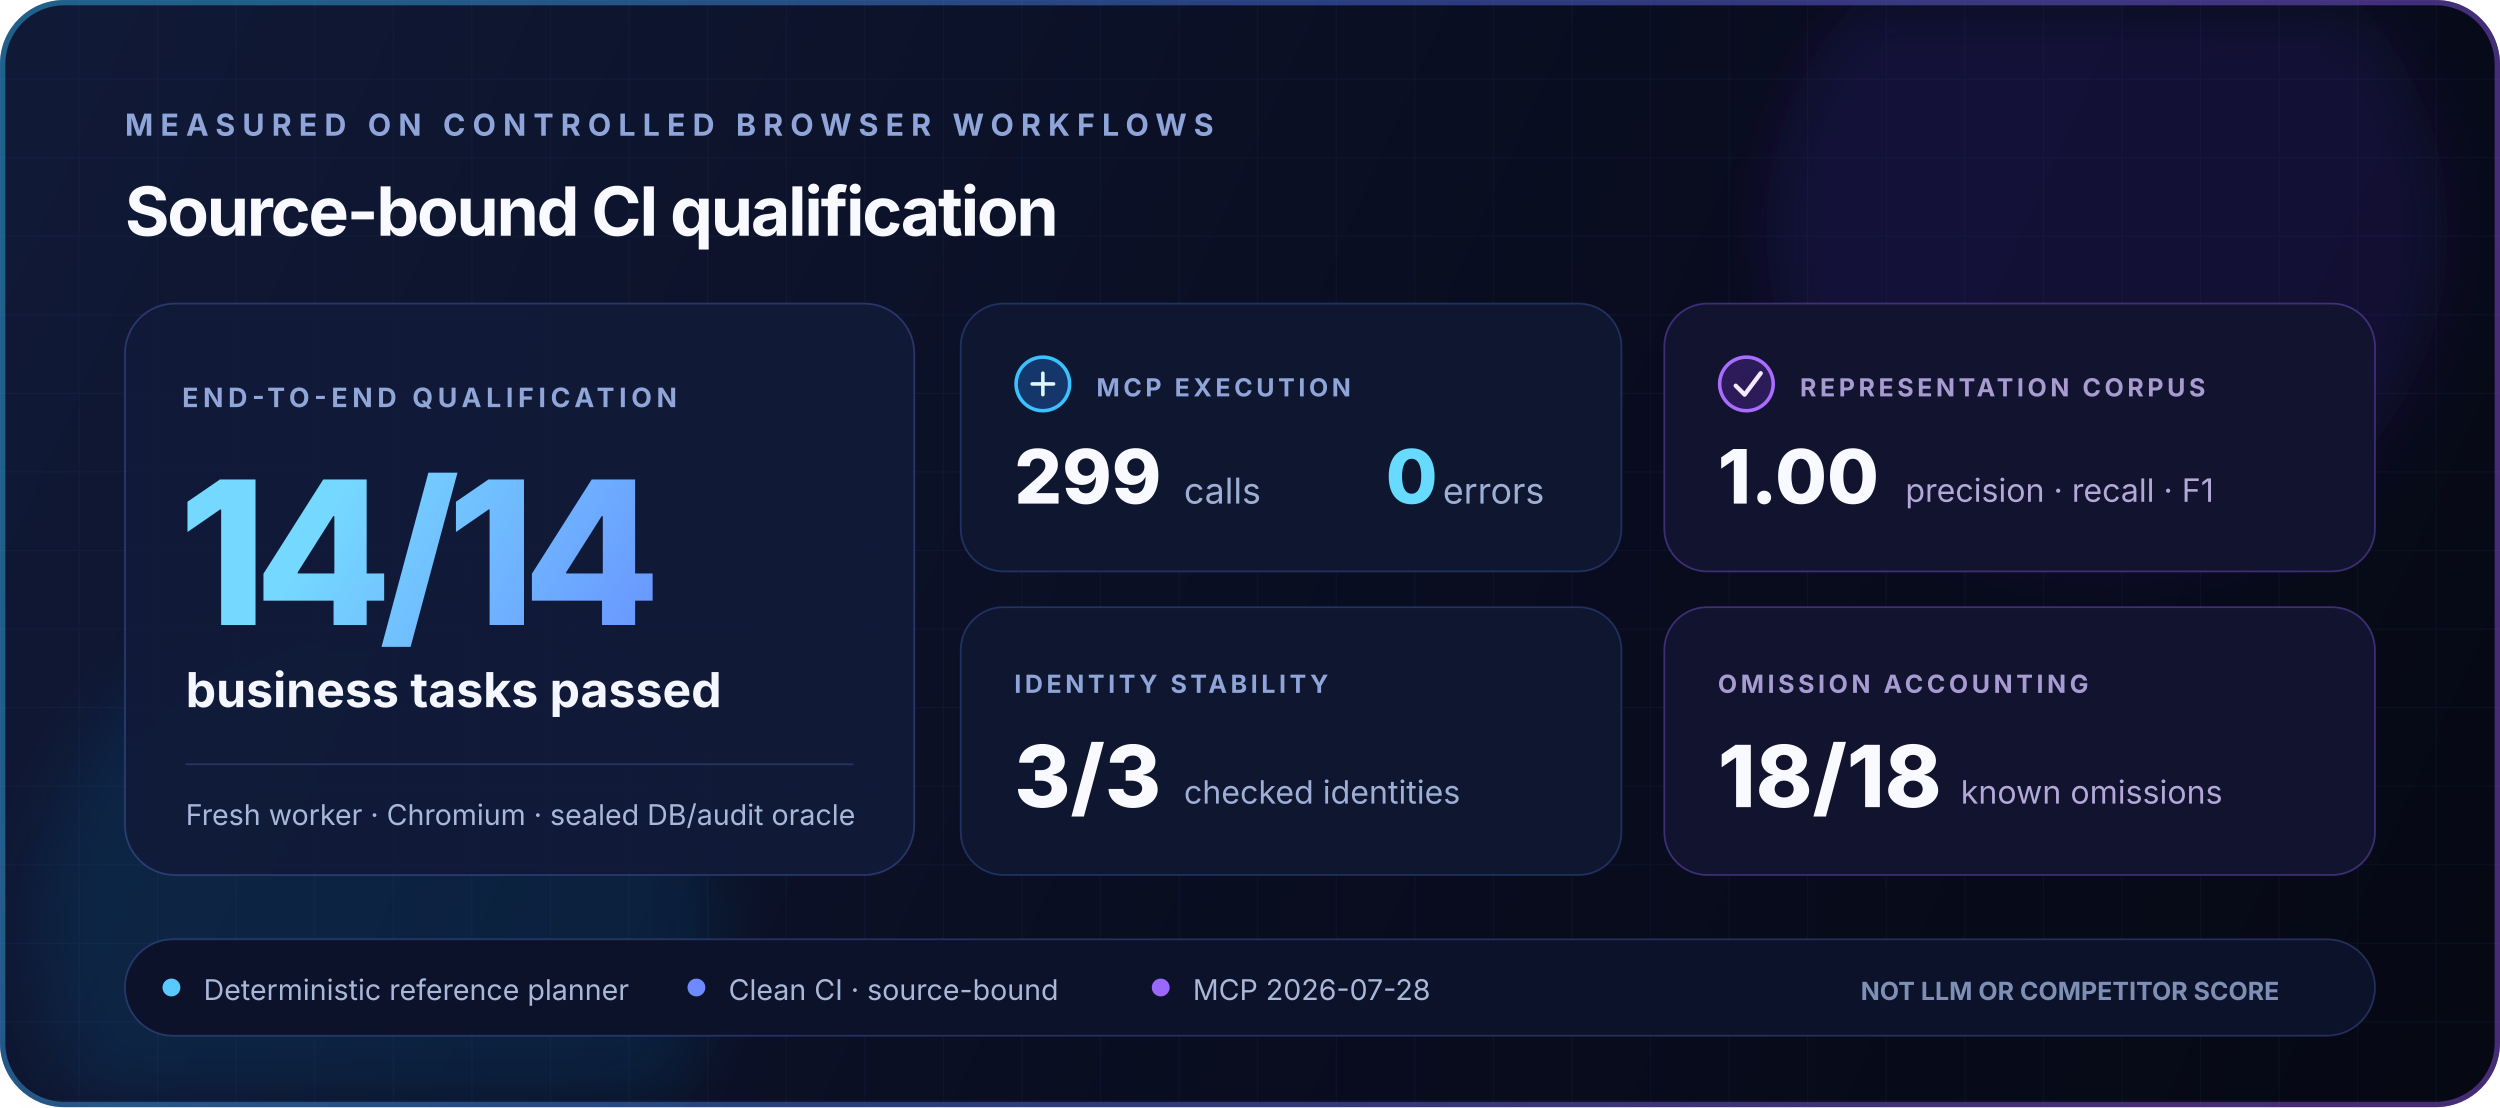
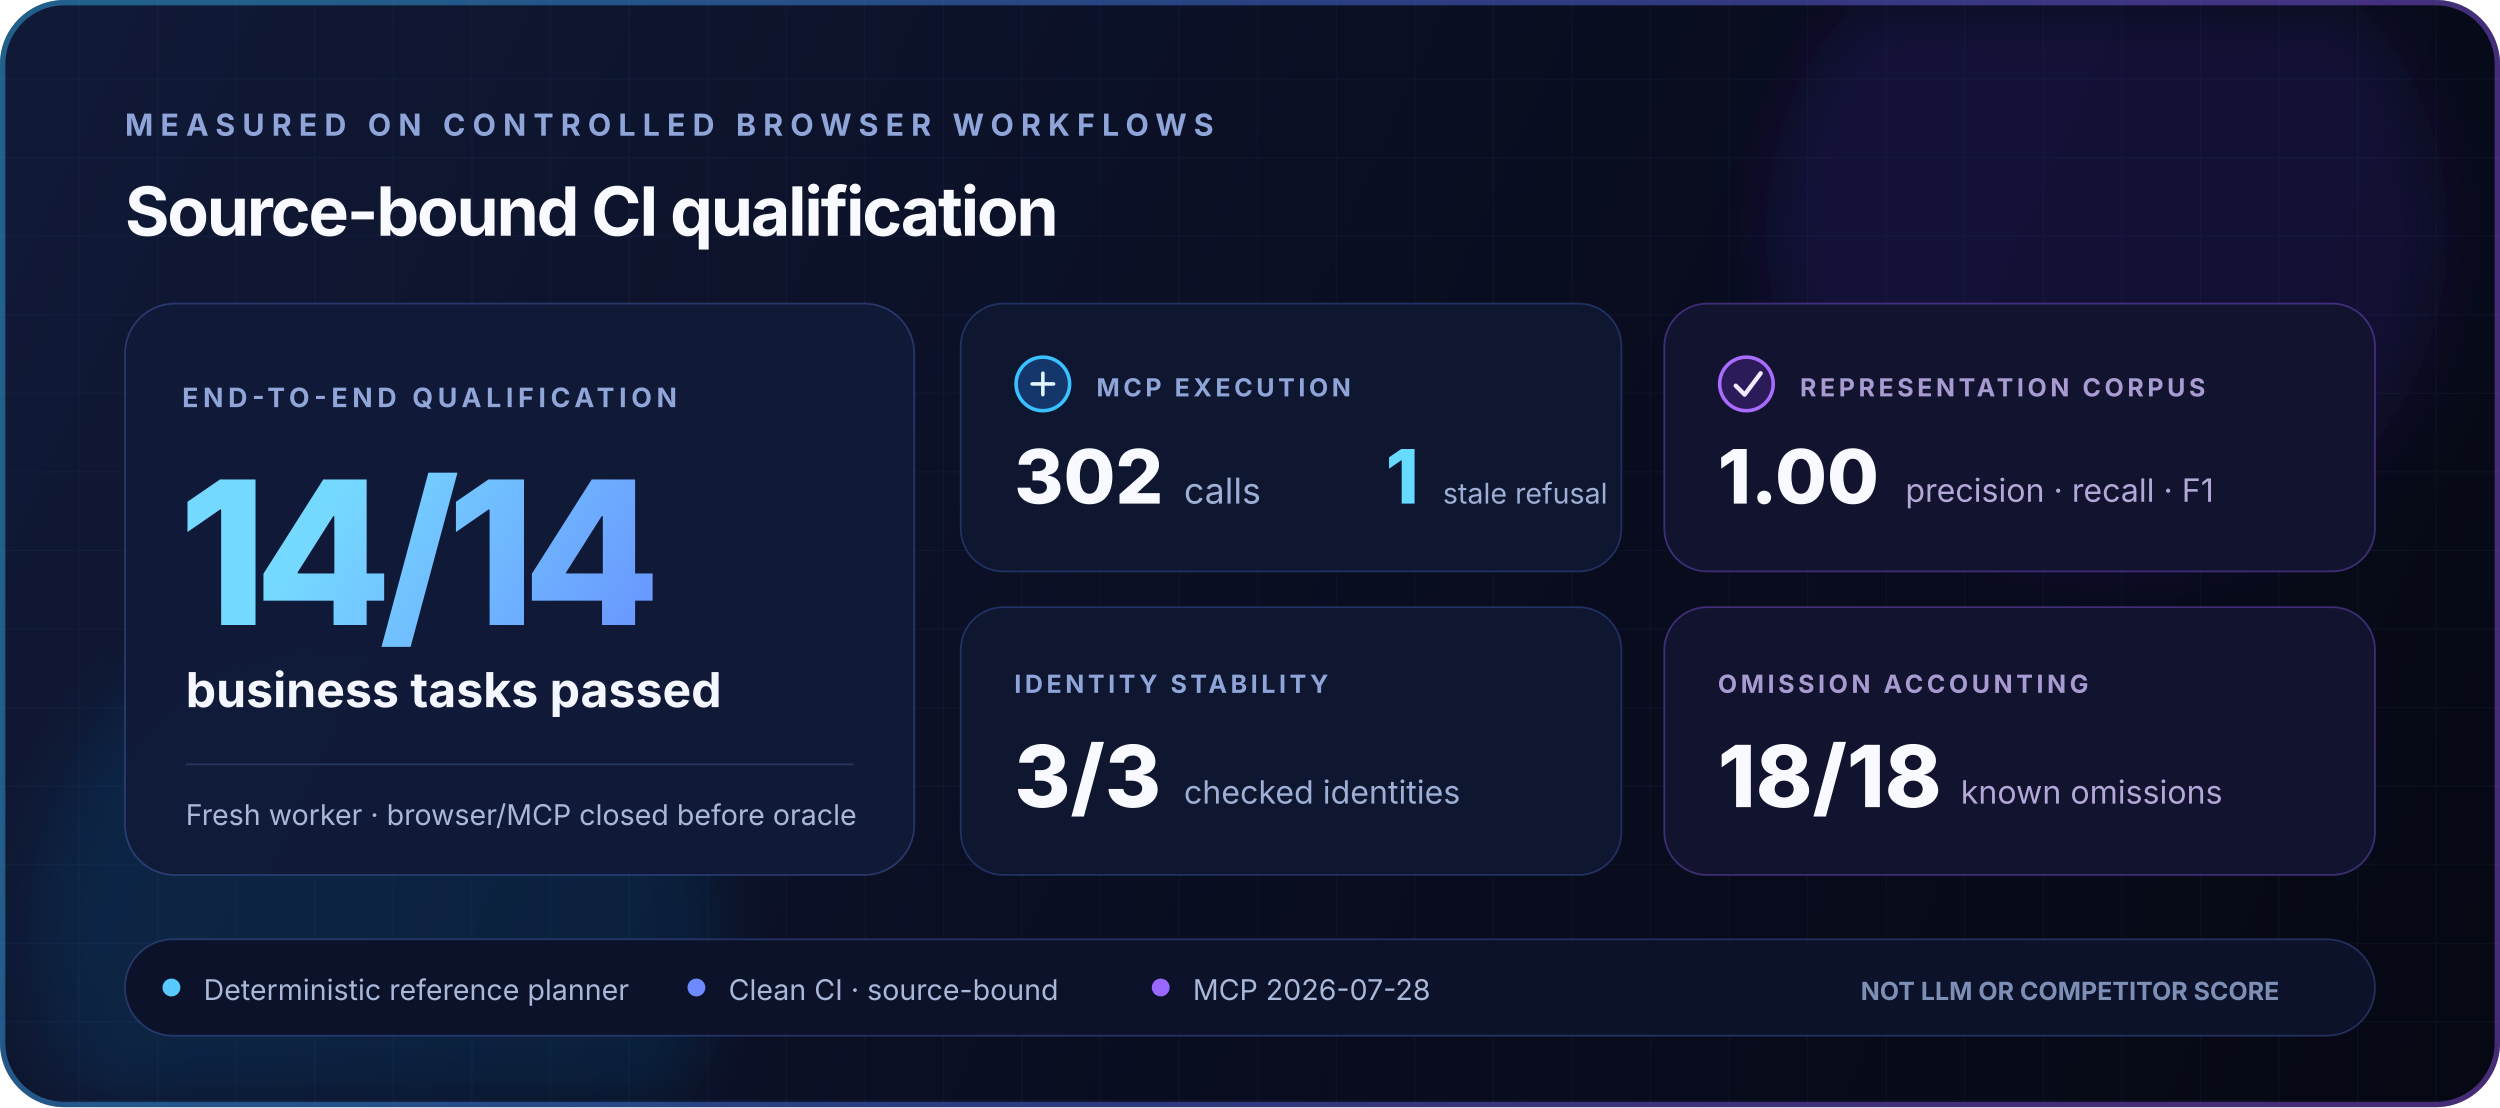
<svg xmlns="http://www.w3.org/2000/svg" viewBox="0 0 1400 620" role="img" aria-labelledby="title desc">
  <defs>
    <linearGradient id="surface" x1="35" y1="20" x2="1360" y2="620" gradientUnits="userSpaceOnUse">
      <stop stop-color="#101936" />
      <stop offset="0.55" stop-color="#090D20" />
      <stop offset="1" stop-color="#060914" />
    </linearGradient>
    <linearGradient id="brand" x1="90" y1="70" x2="1230" y2="560" gradientUnits="userSpaceOnUse">
      <stop stop-color="#39C2FF" />
      <stop offset="0.48" stop-color="#557CFF" />
      <stop offset="1" stop-color="#A05CFF" />
    </linearGradient>
    <linearGradient id="score" x1="82" y1="172" x2="480" y2="410" gradientUnits="userSpaceOnUse">
      <stop stop-color="#75D8FF" />
      <stop offset="0.5" stop-color="#6686FF" />
      <stop offset="1" stop-color="#B477FF" />
    </linearGradient>
    <pattern id="grid" width="44" height="44" patternUnits="userSpaceOnUse">
      <path d="M44 0H0V44" fill="none" stroke="#7895FF" stroke-opacity="0.055" />
    </pattern>
    <filter id="soft" x="-40%" y="-40%" width="180%" height="180%">
      <feGaussianBlur stdDeviation="18" />
    </filter>
  </defs>
  <rect width="1400" height="620" rx="36" fill="url(#surface)" />
  <rect width="1400" height="620" rx="36" fill="url(#grid)" />
  <circle cx="1180" cy="130" r="190" fill="#663CFF" fill-opacity="0.12" filter="url(#soft)" />
  <circle cx="210" cy="520" r="190" fill="#1DAEFF" fill-opacity="0.1" filter="url(#soft)" />
  <rect x="1.5" y="1.5" width="1397" height="617" rx="34.5" fill="none" stroke="url(#brand)" stroke-opacity="0.42" stroke-width="3" />
  <g font-family="Inter, ui-sans-serif, system-ui, -apple-system, BlinkMacSystemFont, Segoe UI, sans-serif">
    <text x="70" y="76" fill="#8FA5D9" font-size="17" font-weight="700" letter-spacing="4">MEASURED ON CONTROLLED BROWSER WORKFLOWS</text>
    <text x="70" y="132" fill="#F8FAFF" font-size="38" font-weight="750" letter-spacing="-1.2">Source-bound CI qualification</text>
    <g transform="translate(70 170)">
      <rect width="442" height="320" rx="28" fill="#111A38" fill-opacity="0.9" stroke="#5C78DA" stroke-opacity="0.34" />
      <text x="32" y="58" fill="#90A6D9" font-size="15" font-weight="700" letter-spacing="2.6">END-TO-END QUALIFICATION</text>
      <text x="30" y="180" fill="url(#score)" font-size="112" font-weight="820" letter-spacing="-7">14/14</text>
      <text x="34" y="226" fill="#F4F7FF" font-size="27" font-weight="680">business tasks passed</text>
      <path d="M34 258h374" stroke="#7894EF" stroke-opacity="0.22" />
-       <text x="34" y="292" fill="#A9B7D8" font-size="16">Fresh worker · Chromium · sealed DB/audit oracle</text>
+       <text x="34" y="292" fill="#A9B7D8" font-size="16">Fresh worker · browser/MCP closed before oracle</text>
    </g>
    <g transform="translate(538 170)">
      <rect width="370" height="150" rx="24" fill="#0E1630" stroke="#4B73D9" stroke-opacity="0.32" />
      <circle cx="46" cy="45" r="15" fill="#15366A" stroke="#39C2FF" stroke-width="2" />
      <path d="M40 45h12M46 39v12" stroke="#DFF7FF" stroke-width="2" stroke-linecap="round" />
      <text x="76" y="52" fill="#8FA5D9" font-size="14" font-weight="700" letter-spacing="2">MCP EXECUTION</text>
-       <text x="30" y="112" fill="#F8FAFF" font-size="42" font-weight="780">299</text>
+       <text x="30" y="112" fill="#F8FAFF" font-size="42" font-weight="780">302</text>
      <text x="125" y="112" fill="#9DAFD4" font-size="20">calls</text>
-       <text x="238" y="112" fill="#66DAFF" font-size="42" font-weight="780">0</text>
-       <text x="270" y="112" fill="#9DAFD4" font-size="20">errors</text>
+       <text x="238" y="112" fill="#66DAFF" font-size="42" font-weight="780">1</text>
+       <text x="270" y="112" fill="#9DAFD4" font-size="16">stale refusal</text>
    </g>
    <g transform="translate(932 170)">
      <rect width="398" height="150" rx="24" fill="#12132F" stroke="#875BEB" stroke-opacity="0.4" />
      <circle cx="46" cy="45" r="15" fill="#2B1B58" stroke="#A86DFF" stroke-width="2" />
      <path d="m40 46 5 5 9-12" fill="none" stroke="#F4E9FF" stroke-width="2.4" stroke-linecap="round" stroke-linejoin="round" />
      <text x="76" y="52" fill="#A79BD2" font-size="14" font-weight="700" letter-spacing="2">REPRESENTATION CORPUS</text>
      <text x="30" y="112" fill="#F8FAFF" font-size="42" font-weight="780">1.00</text>
      <text x="135" y="111" fill="#B3A8D8" font-size="18">precision · recall · F1</text>
    </g>
    <g transform="translate(538 340)">
      <rect width="370" height="150" rx="24" fill="#0E1630" stroke="#4B73D9" stroke-opacity="0.32" />
      <text x="30" y="48" fill="#8FA5D9" font-size="14" font-weight="700" letter-spacing="2">IDENTITY STABILITY</text>
      <text x="30" y="112" fill="#F8FAFF" font-size="48" font-weight="780">3/3</text>
      <text x="125" y="110" fill="#9DAFD4" font-size="18">checked identities</text>
    </g>
    <g transform="translate(932 340)">
      <rect width="398" height="150" rx="24" fill="#12132F" stroke="#875BEB" stroke-opacity="0.4" />
      <text x="30" y="48" fill="#A79BD2" font-size="14" font-weight="700" letter-spacing="2">OMISSION ACCOUNTING</text>
      <text x="30" y="112" fill="#F8FAFF" font-size="48" font-weight="780">18/18</text>
      <text x="166" y="110" fill="#B3A8D8" font-size="18">known omissions</text>
    </g>
    <rect x="70" y="526" width="1260" height="54" rx="27" fill="#0B1229" stroke="#607CE2" stroke-opacity="0.3" />
    <circle cx="96" cy="553" r="5" fill="#58CAFF" />
    <text x="114" y="560" fill="#A9B8D9" font-size="16">Deterministic reference planner</text>
    <circle cx="390" cy="553" r="5" fill="#6D8BFF" />
    <text x="408" y="560" fill="#A9B8D9" font-size="16">Clean CI · source-bound</text>
    <circle cx="650" cy="553" r="5" fill="#9A67FF" />
    <text x="668" y="560" fill="#A9B8D9" font-size="16">MCP 2026-07-28</text>
    <text x="1042" y="560" fill="#7E8FB5" font-size="14" font-weight="650">NOT LLM OR COMPETITOR SCORE</text>
  </g>
</svg>
